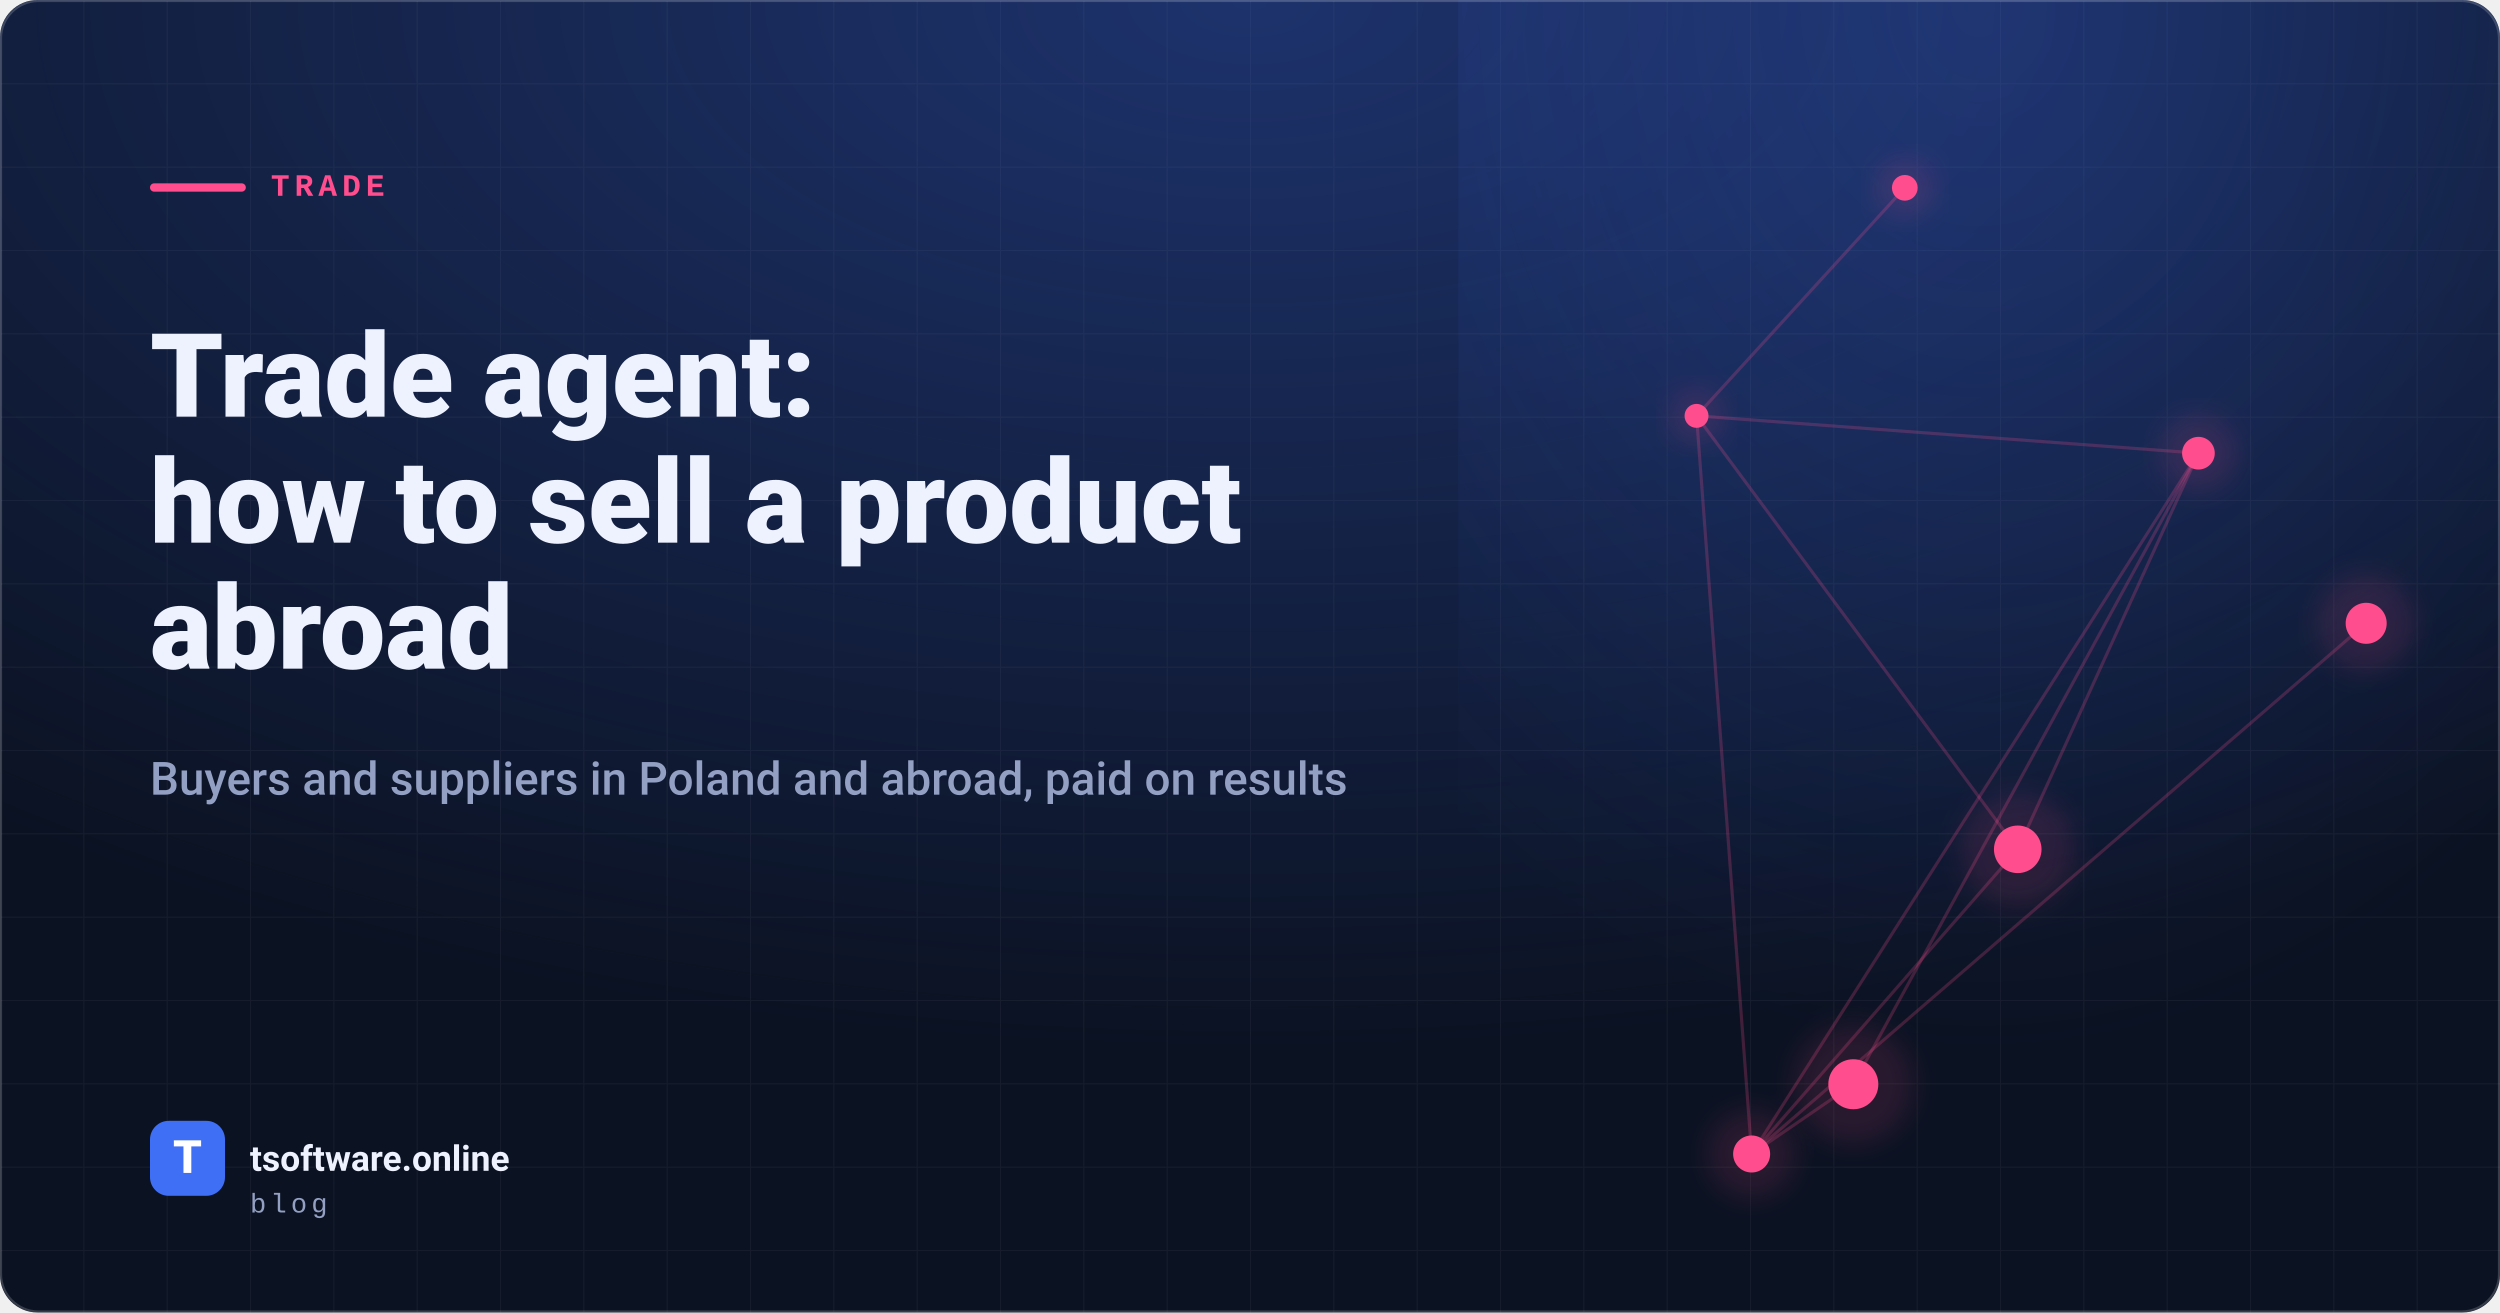
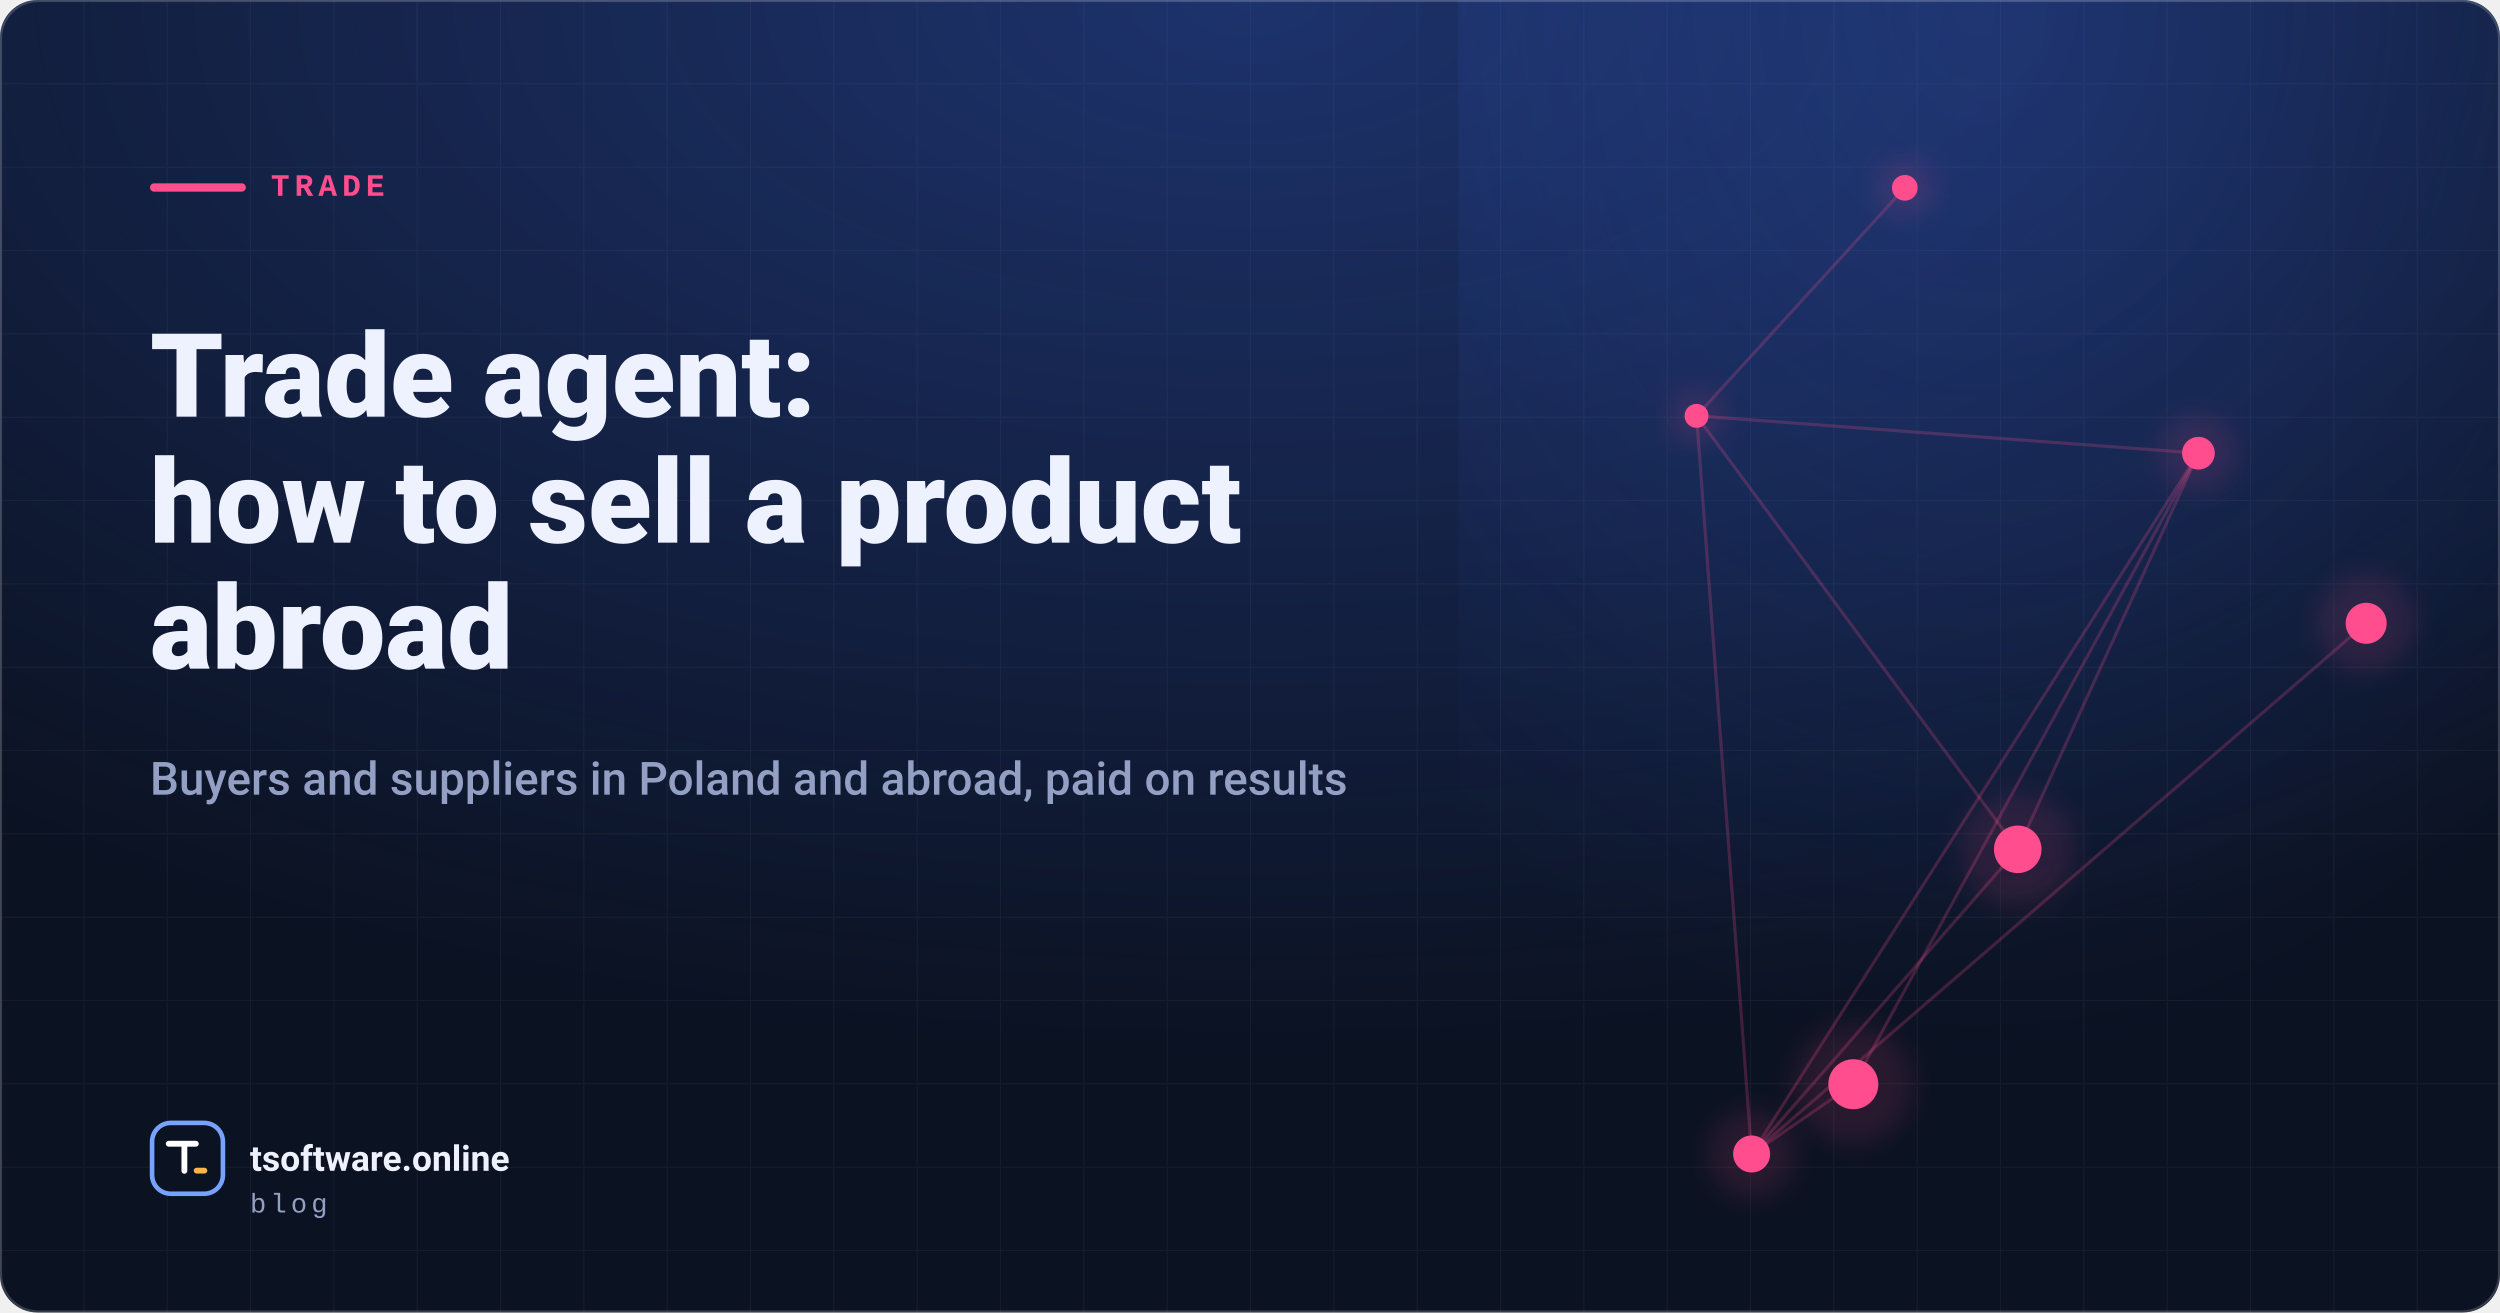
<svg xmlns="http://www.w3.org/2000/svg" viewBox="0 0 1200 630" width="1200" height="630" role="img" aria-label="Trade agent: how to sell a product abroad" font-family="'IBM Plex Sans','Segoe UI',Roboto,Helvetica,Arial,sans-serif">
  <defs>
-     <pattern id="g1ebqxiq-grid" width="40" height="40" patternUnits="userSpaceOnUse">
+     <pattern id="g4ocjoq-grid" width="40" height="40" patternUnits="userSpaceOnUse">
      <path d="M40 0H0V40" fill="none" stroke="rgba(255,255,255,0.045)" stroke-width="1" />
    </pattern>
-     <radialGradient id="g1ebqxiq-glow" cx="50%" cy="0%" r="80%">
+     <radialGradient id="g4ocjoq-glow" cx="50%" cy="0%" r="80%">
      <stop offset="0" stop-color="#3f6ff5" stop-opacity="0.35" />
      <stop offset="1" stop-color="#3f6ff5" stop-opacity="0" />
    </radialGradient>
-     <linearGradient id="g1ebqxiq-neonbar" x1="0" x2="1">
+     <linearGradient id="g4ocjoq-neonbar" x1="0" x2="1">
      <stop offset="0" stop-color="#22e5ff" />
      <stop offset="1" stop-color="#78a2ff" />
    </linearGradient>
-     <linearGradient id="g1ebqxiq-pinkbar" x1="0" x2="1">
+     <linearGradient id="g4ocjoq-pinkbar" x1="0" x2="1">
      <stop offset="0" stop-color="#ff4d8d" />
      <stop offset="1" stop-color="#ff8aa6" />
    </linearGradient>
-     <linearGradient id="g1ebqxiq-okbar" x1="0" x2="1">
+     <linearGradient id="g4ocjoq-okbar" x1="0" x2="1">
      <stop offset="0" stop-color="#3ddc84" />
      <stop offset="1" stop-color="#9ef0c0" />
    </linearGradient>
-     <marker id="g1ebqxiq-arr" viewBox="0 0 10 10" refX="9" refY="5" markerWidth="7" markerHeight="7" orient="auto-start-reverse">
+     <marker id="g4ocjoq-arr" viewBox="0 0 10 10" refX="9" refY="5" markerWidth="7" markerHeight="7" orient="auto-start-reverse">
      <path d="M0 0L10 5L0 10z" fill="#93a0c4" />
    </marker>
-     <marker id="g1ebqxiq-arr-neon" viewBox="0 0 10 10" refX="9" refY="5" markerWidth="7" markerHeight="7" orient="auto-start-reverse">
+     <marker id="g4ocjoq-arr-neon" viewBox="0 0 10 10" refX="9" refY="5" markerWidth="7" markerHeight="7" orient="auto-start-reverse">
      <path d="M0 0L10 5L0 10z" fill="#22e5ff" />
    </marker>
-     <marker id="g1ebqxiq-arr-pink" viewBox="0 0 10 10" refX="9" refY="5" markerWidth="7" markerHeight="7" orient="auto-start-reverse">
+     <marker id="g4ocjoq-arr-pink" viewBox="0 0 10 10" refX="9" refY="5" markerWidth="7" markerHeight="7" orient="auto-start-reverse">
      <path d="M0 0L10 5L0 10z" fill="#ff4d8d" />
    </marker>
-     <filter id="g1ebqxiq-soft" x="-20%" y="-20%" width="140%" height="140%">
+     <filter id="g4ocjoq-soft" x="-20%" y="-20%" width="140%" height="140%">
      <feGaussianBlur stdDeviation="6" />
    </filter>
-     <clipPath id="g1ebqxiq-frame">
+     <clipPath id="g4ocjoq-frame">
      <rect width="1200" height="630" rx="18" />
    </clipPath>
  </defs>
-   <g clip-path="url(#g1ebqxiq-frame)">
+   <g clip-path="url(#g4ocjoq-frame)">
    <rect width="1200" height="630" fill="#0b1222" />
-     <rect width="1200" height="630" fill="url(#g1ebqxiq-grid)" />
-     <rect width="1200" height="630" fill="url(#g1ebqxiq-glow)" />
-     <rect x="700" y="0" width="500" height="630" fill="url(#g1ebqxiq-glow)" opacity="0.6" />
+     <rect width="1200" height="630" fill="url(#g4ocjoq-grid)" />
+     <rect width="1200" height="630" fill="url(#g4ocjoq-glow)" />
+     <rect x="700" y="0" width="500" height="630" fill="url(#g4ocjoq-glow)" opacity="0.6" />
    <line x1="968.516" y1="407.675" x2="1055.244" y2="217.533" stroke="#ff4d8d" stroke-opacity="0.22" stroke-width="1.5" />
    <line x1="968.516" y1="407.675" x2="814.333" y2="199.613" stroke="#ff4d8d" stroke-opacity="0.22" stroke-width="1.5" />
    <line x1="968.516" y1="407.675" x2="840.782" y2="553.916" stroke="#ff4d8d" stroke-opacity="0.22" stroke-width="1.5" />
    <line x1="1055.244" y1="217.533" x2="814.333" y2="199.613" stroke="#ff4d8d" stroke-opacity="0.22" stroke-width="1.5" />
    <line x1="1055.244" y1="217.533" x2="840.782" y2="553.916" stroke="#ff4d8d" stroke-opacity="0.22" stroke-width="1.5" />
    <line x1="1055.244" y1="217.533" x2="889.593" y2="520.44" stroke="#ff4d8d" stroke-opacity="0.22" stroke-width="1.5" />
    <line x1="814.333" y1="199.613" x2="840.782" y2="553.916" stroke="#ff4d8d" stroke-opacity="0.22" stroke-width="1.5" />
    <line x1="814.333" y1="199.613" x2="914.299" y2="90.156" stroke="#ff4d8d" stroke-opacity="0.22" stroke-width="1.5" />
    <line x1="840.782" y1="553.916" x2="889.593" y2="520.44" stroke="#ff4d8d" stroke-opacity="0.22" stroke-width="1.5" />
    <line x1="840.782" y1="553.916" x2="1135.765" y2="299.187" stroke="#ff4d8d" stroke-opacity="0.22" stroke-width="1.5" />
-     <circle cx="968.516" cy="407.675" r="27.404" fill="#ff4d8d" opacity="0.12" filter="url(#g1ebqxiq-soft)" />
+     <circle cx="968.516" cy="407.675" r="27.404" fill="#ff4d8d" opacity="0.12" filter="url(#g4ocjoq-soft)" />
    <circle cx="968.516" cy="407.675" r="11.418" fill="#ff4d8d" />
-     <circle cx="1055.244" cy="217.533" r="18.831" fill="#ff4d8d" opacity="0.12" filter="url(#g1ebqxiq-soft)" />
+     <circle cx="1055.244" cy="217.533" r="18.831" fill="#ff4d8d" opacity="0.12" filter="url(#g4ocjoq-soft)" />
    <circle cx="1055.244" cy="217.533" r="7.846" fill="#ff4d8d" />
-     <circle cx="814.333" cy="199.613" r="13.808" fill="#ff4d8d" opacity="0.12" filter="url(#g1ebqxiq-soft)" />
+     <circle cx="814.333" cy="199.613" r="13.808" fill="#ff4d8d" opacity="0.12" filter="url(#g4ocjoq-soft)" />
    <circle cx="814.333" cy="199.613" r="5.753" fill="#ff4d8d" />
-     <circle cx="840.782" cy="553.916" r="21.335" fill="#ff4d8d" opacity="0.12" filter="url(#g1ebqxiq-soft)" />
+     <circle cx="840.782" cy="553.916" r="21.335" fill="#ff4d8d" opacity="0.12" filter="url(#g4ocjoq-soft)" />
    <circle cx="840.782" cy="553.916" r="8.89" fill="#ff4d8d" />
-     <circle cx="889.593" cy="520.44" r="28.812" fill="#ff4d8d" opacity="0.12" filter="url(#g1ebqxiq-soft)" />
+     <circle cx="889.593" cy="520.44" r="28.812" fill="#ff4d8d" opacity="0.12" filter="url(#g4ocjoq-soft)" />
    <circle cx="889.593" cy="520.44" r="12.005" fill="#ff4d8d" />
-     <circle cx="1135.765" cy="299.187" r="23.639" fill="#ff4d8d" opacity="0.12" filter="url(#g1ebqxiq-soft)" />
+     <circle cx="1135.765" cy="299.187" r="23.639" fill="#ff4d8d" opacity="0.12" filter="url(#g4ocjoq-soft)" />
    <circle cx="1135.765" cy="299.187" r="9.85" fill="#ff4d8d" />
-     <circle cx="914.299" cy="90.156" r="14.816" fill="#ff4d8d" opacity="0.12" filter="url(#g1ebqxiq-soft)" />
+     <circle cx="914.299" cy="90.156" r="14.816" fill="#ff4d8d" opacity="0.12" filter="url(#g4ocjoq-soft)" />
    <circle cx="914.299" cy="90.156" r="6.173" fill="#ff4d8d" />
    <rect x="72" y="88" width="46" height="4" rx="2" fill="#ff4d8d" />
    <text x="130" y="94" font-family="'IBM Plex Mono',ui-monospace,Consolas,'Liberation Mono',monospace" font-size="15" font-weight="600" fill="#ff4d8d" text-anchor="start" letter-spacing="2.4">TRADE</text>
    <text x="72" y="200" font-family="'Bricolage Grotesque','IBM Plex Sans','Segoe UI',Roboto,Helvetica,Arial,sans-serif" font-size="56" font-weight="800" fill="#eef2ff" text-anchor="start">Trade agent:</text>
    <text x="72" y="260.48" font-family="'Bricolage Grotesque','IBM Plex Sans','Segoe UI',Roboto,Helvetica,Arial,sans-serif" font-size="56" font-weight="800" fill="#eef2ff" text-anchor="start">how to sell a product</text>
    <text x="72" y="320.96" font-family="'Bricolage Grotesque','IBM Plex Sans','Segoe UI',Roboto,Helvetica,Arial,sans-serif" font-size="56" font-weight="800" fill="#eef2ff" text-anchor="start">abroad</text>
    <text x="72" y="381.44" font-family="'IBM Plex Sans','Segoe UI',Roboto,Helvetica,Arial,sans-serif" font-size="22" font-weight="500" fill="#93a0c4" text-anchor="start">Buyers and suppliers in Poland and abroad, paid on results</text>
-     <rect x="72" y="538" width="36" height="36" rx="9" fill="#3f6ff5" />
-     <text x="90" y="563" font-family="'Bricolage Grotesque','IBM Plex Sans','Segoe UI',Roboto,Helvetica,Arial,sans-serif" font-size="22" font-weight="800" fill="#fff" text-anchor="middle">T</text>
+     <rect x="73" y="539" width="34" height="34" rx="9" fill="#0b1222" stroke="#78a2ff" stroke-width="2.2" />
+     <path d="M81 549h13M88.5 549v13" fill="none" stroke="#fff" stroke-width="2.8" stroke-linecap="round" />
+     <rect x="93" y="560.5" width="6.5" height="2.8" rx="1.4" fill="#ffb547" />
    <text x="120" y="562" font-family="'IBM Plex Sans','Segoe UI',Roboto,Helvetica,Arial,sans-serif" font-size="17" font-weight="600" fill="#eef2ff" text-anchor="start">tsoftware.online</text>
    <text x="120" y="582" font-family="'IBM Plex Mono',ui-monospace,Consolas,'Liberation Mono',monospace" font-size="13" font-weight="500" fill="#93a0c4" text-anchor="start" letter-spacing="2">blog</text>
  </g>
  <rect x="0.5" y="0.5" width="1199" height="629" rx="18" fill="none" stroke="rgba(255,255,255,0.18)" />
</svg>
